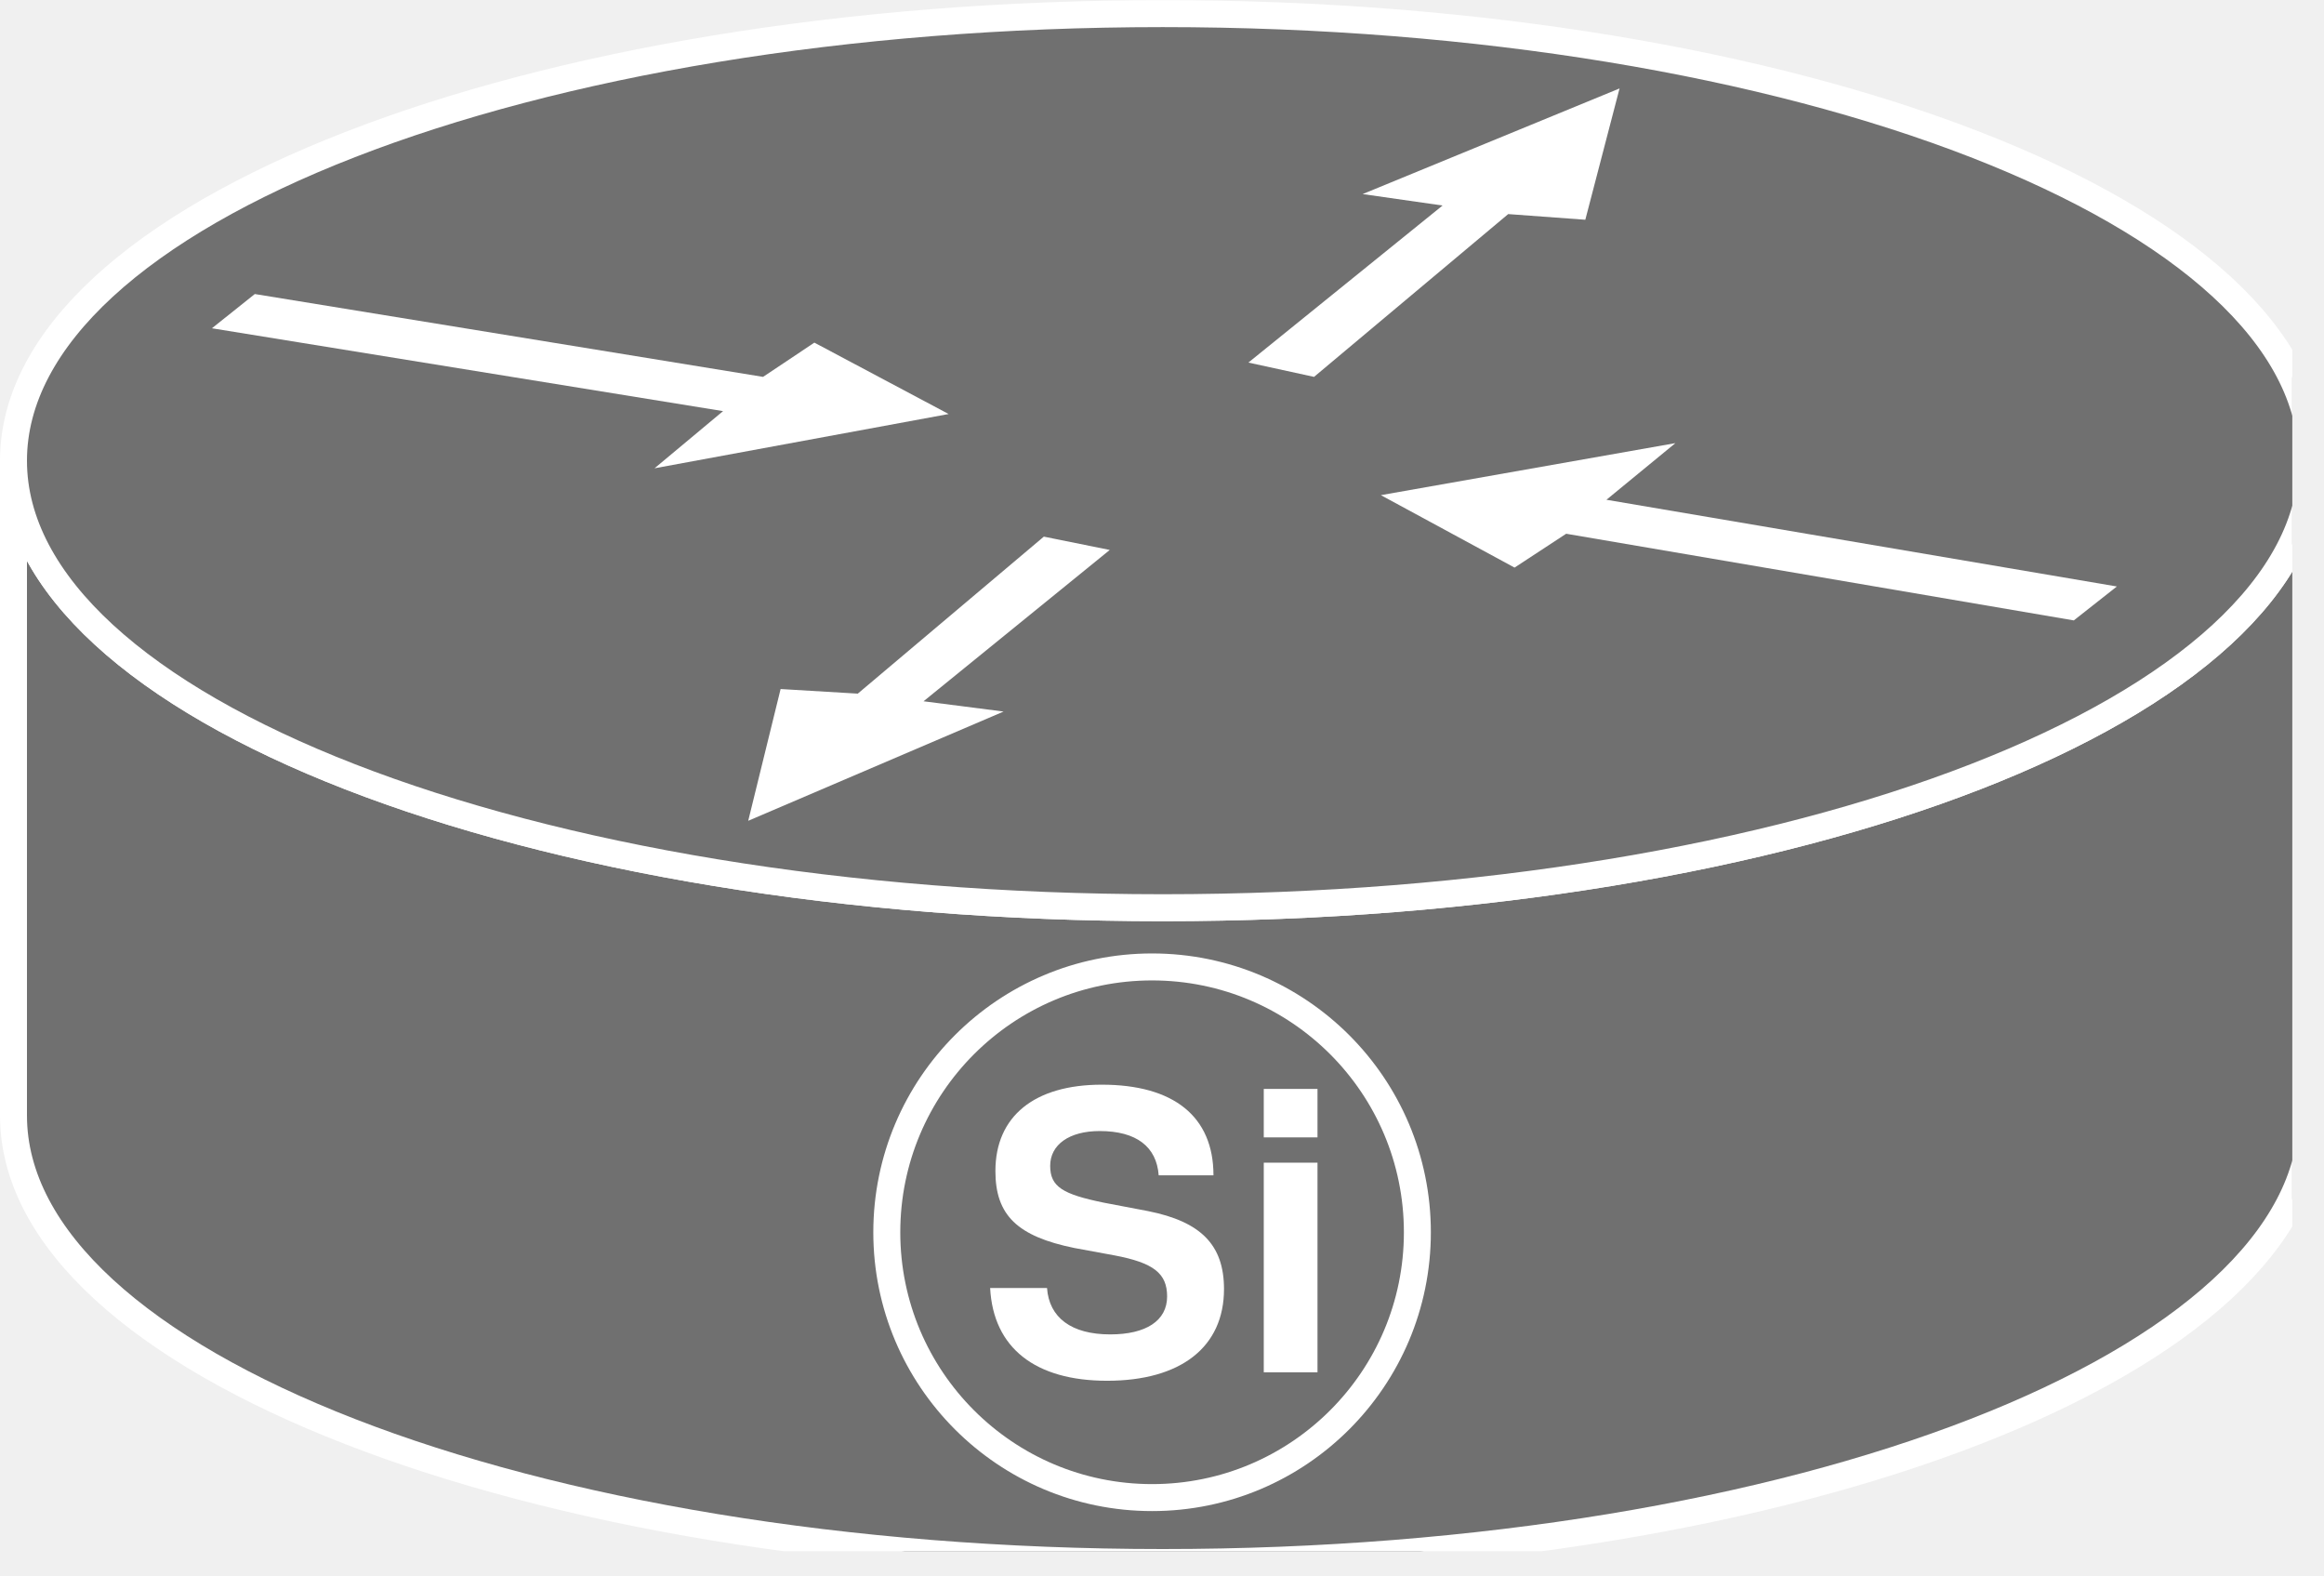
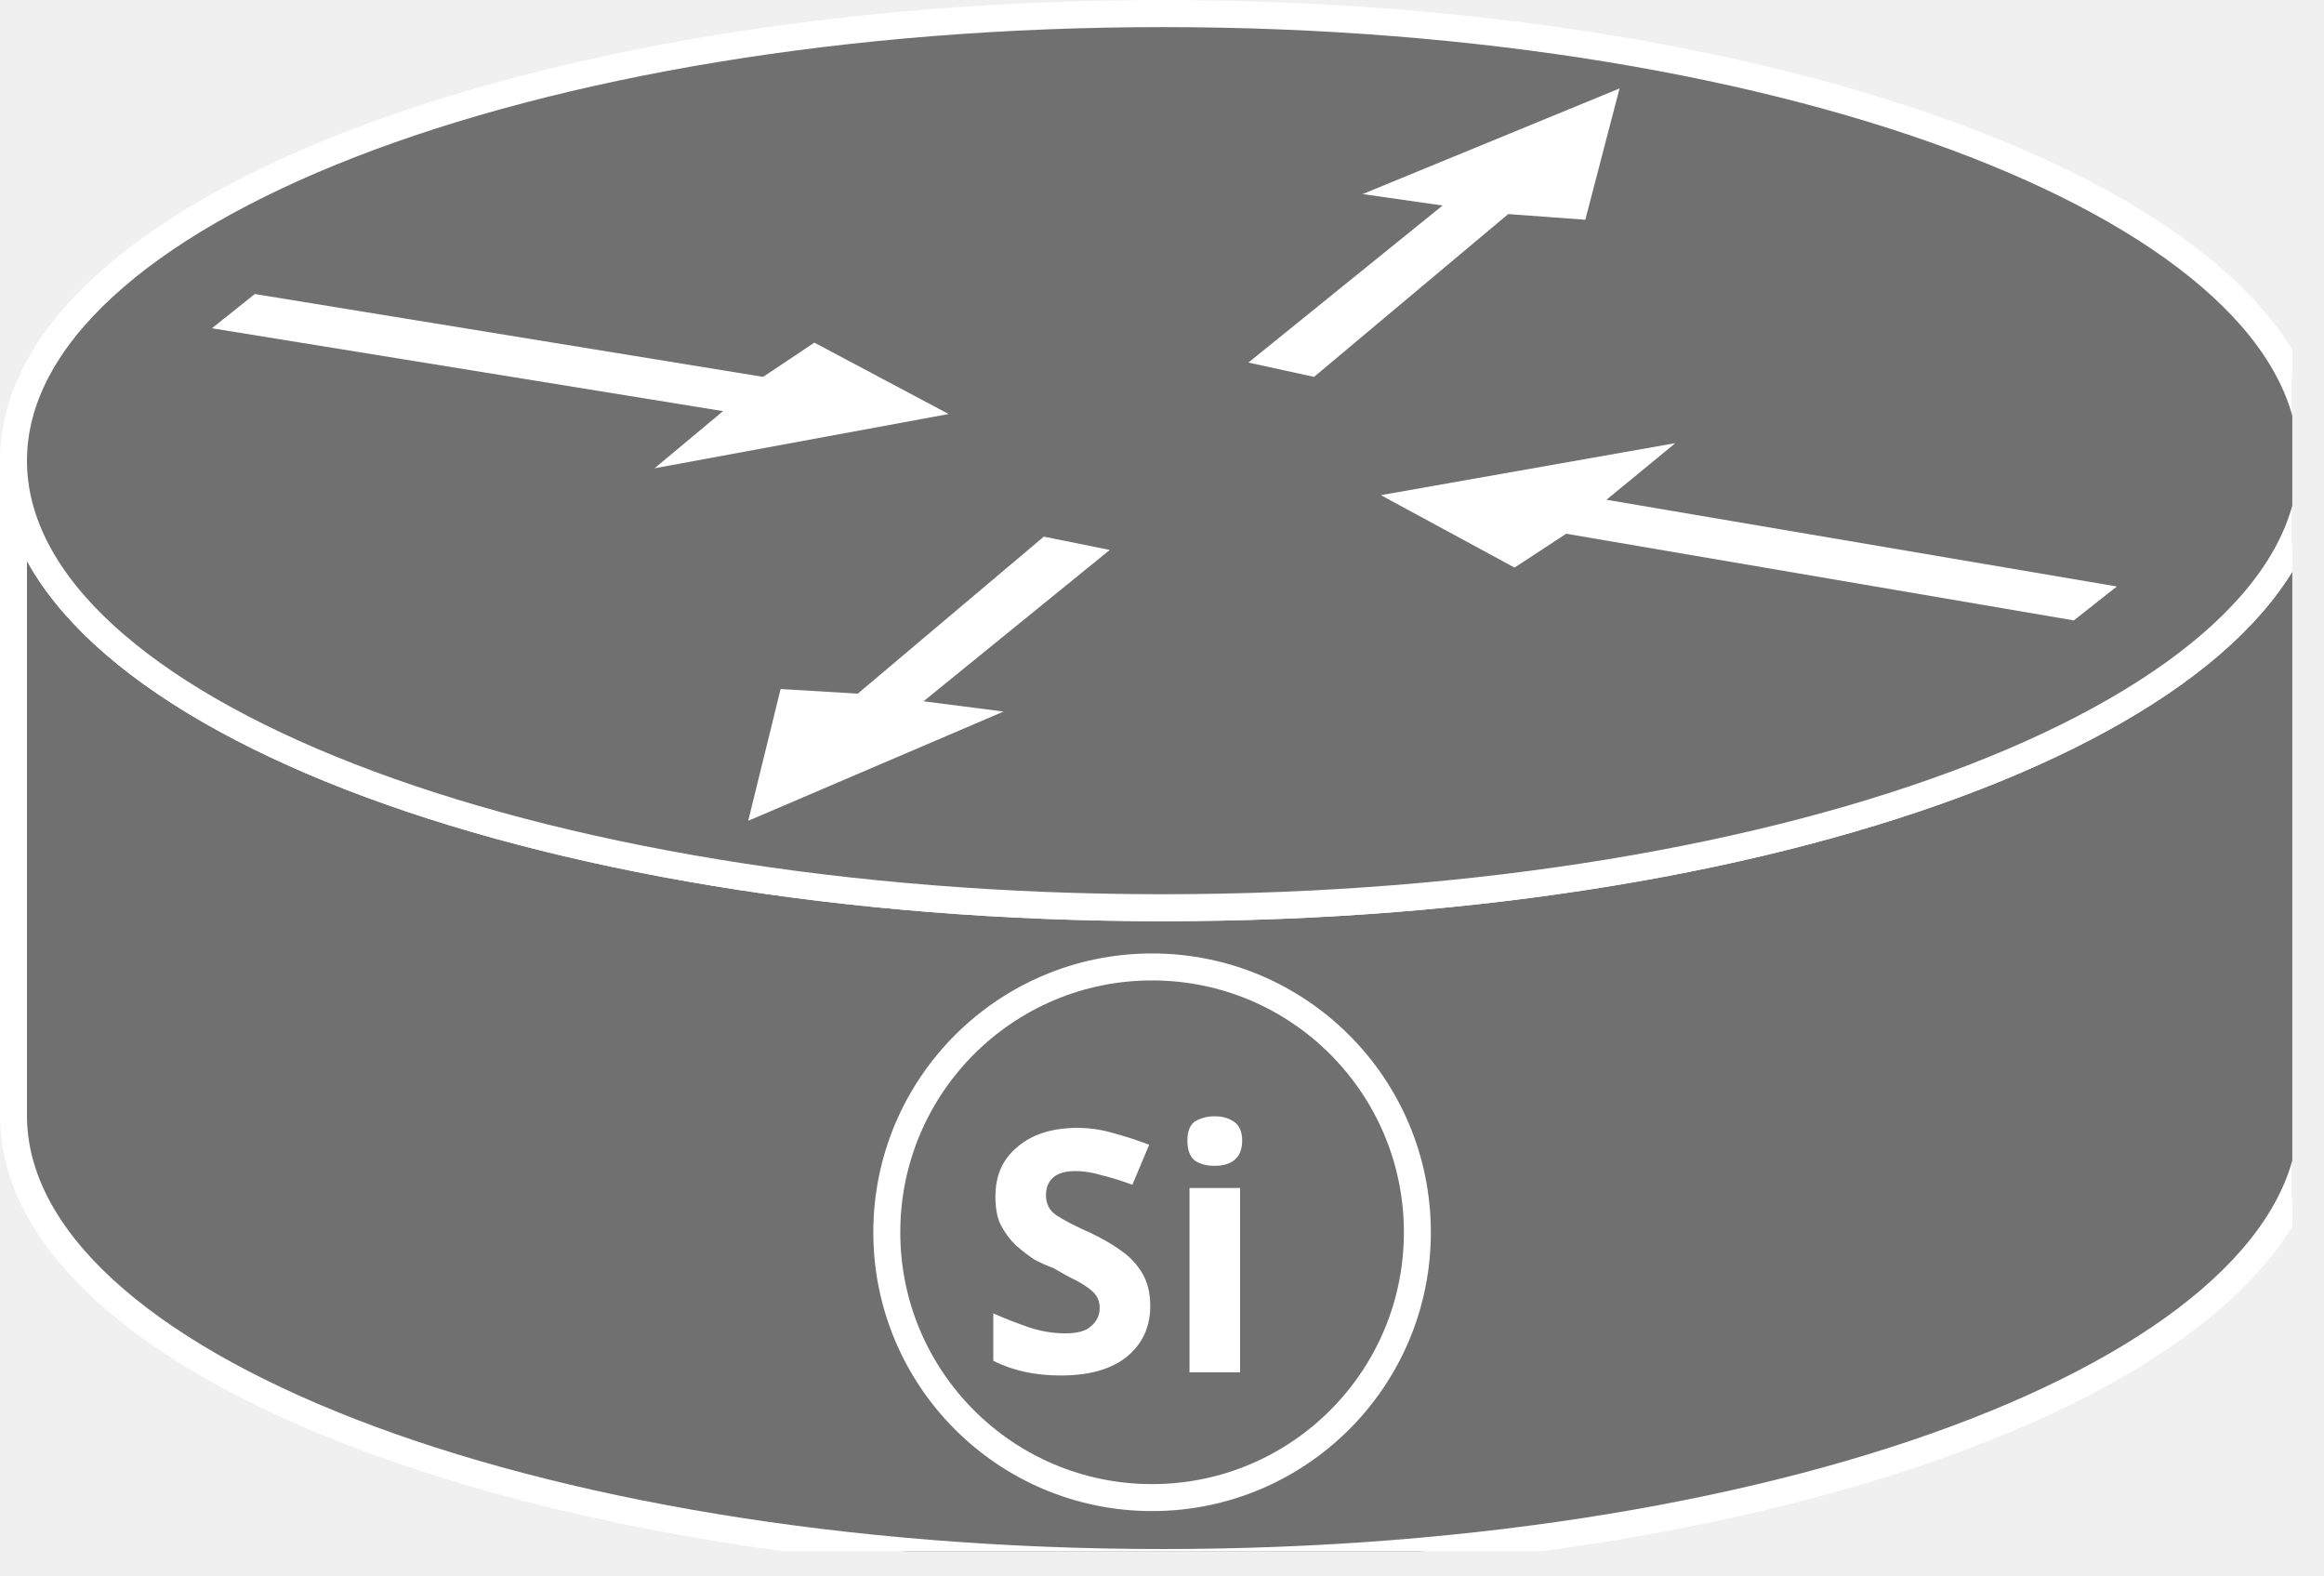
<svg xmlns="http://www.w3.org/2000/svg" viewBox="0 0 45.96 31.16" height="31.16" width="45.96" xml:space="preserve" id="svg2" version="1.1">
  <defs id="defs6">
    <clipPath id="clipPath20" clipPathUnits="userSpaceOnUse">
      <path id="path18" d="m 0,3.672 h 340 v 230 H 0 Z" />
    </clipPath>
  </defs>
  <g transform="matrix(1.333333,0,0,-1.333333,0,31.16)" id="g10">
    <g transform="scale(0.1)" id="g12">
      <g id="g14">
        <g clip-path="url(#clipPath20)" id="g16">
          <path id="path22" style="fill:#707070;fill-opacity:1;fill-rule:nonzero;stroke:none" d="m 342.922,165.383 c 0,-36.613 -76.32,-66.289 -170.461,-66.289 C 78.32,99.094 2,128.77 2,165.383 V 68.281 C 2,31.68 78.32,1.992 172.461,1.992 c 94.141,0 170.461,29.688 170.461,66.289 v 97.102" />
          <path id="path24" style="fill:none;stroke:#FFFFFF;stroke-width:4;stroke-linecap:butt;stroke-linejoin:miter;stroke-miterlimit:4;stroke-dasharray:none;stroke-opacity:1" d="m 342.922,165.383 c 0,-36.613 -76.32,-66.289 -170.461,-66.289 C 78.32,99.094 2,128.77 2,165.383 V 68.281 C 2,31.68 78.32,1.992 172.461,1.992 c 94.141,0 170.461,29.688 170.461,66.289 z" />
          <path id="path26" style="fill:#707070;fill-opacity:1;fill-rule:nonzero;stroke:none" d="m 172.461,99.094 c 94.141,0 170.461,29.676 170.461,66.289 0,36.609 -76.32,66.297 -170.461,66.297 C 78.32,231.68 2,201.992 2,165.383 2,128.77 78.32,99.094 172.461,99.094" />
          <path id="path28" style="fill:none;stroke:#FFFFFF;stroke-width:4;stroke-linecap:butt;stroke-linejoin:miter;stroke-miterlimit:4;stroke-dasharray:none;stroke-opacity:1" d="m 172.461,99.094 c 94.141,0 170.461,29.676 170.461,66.289 0,36.609 -76.32,66.297 -170.461,66.297 C 78.32,231.68 2,201.992 2,165.383 2,128.77 78.32,99.094 172.461,99.094 Z" />
          <path id="path30" style="fill:#FFFFFF;fill-opacity:1;fill-rule:nonzero;stroke:none" d="m 120.789,182.891 19.914,-10.586 -43.621,-8.047 10.164,8.476 -75.812,12.286 6.359,5.078 75.383,-12.285 7.613,5.078" />
          <path id="path32" style="fill:#FFFFFF;fill-opacity:1;fill-rule:nonzero;stroke:none" d="m 224.641,149.531 -19.828,10.742 43.683,7.715 -10.226,-8.398 75.707,-12.86 -6.387,-5.031 -75.293,12.852 -7.656,-5.02" />
          <path id="path34" style="fill:#FFFFFF;fill-opacity:1;fill-rule:nonzero;stroke:none" d="m 202.109,204.922 38.106,15.664 -5.078,-19.473 -11.438,0.84 -28.797,-24.14 -9.738,2.121 28.801,23.289 -11.856,1.699" />
          <path id="path36" style="fill:#FFFFFF;fill-opacity:1;fill-rule:nonzero;stroke:none" d="m 148.855,128.184 -37.878,-16.2 4.804,19.539 11.446,-0.683 27.597,23.281 9.778,-1.973 -27.622,-22.441 11.875,-1.523" />
          <path id="path38" style="fill:#707070;fill-opacity:1;fill-rule:nonzero;stroke:none" d="m 170.879,11.621 c 21.726,0 39.348,17.617 39.348,39.336 0,21.738 -17.622,39.355 -39.348,39.355 -21.731,0 -39.348,-17.617 -39.348,-39.355 0,-21.719 17.617,-39.336 39.348,-39.336" />
          <path id="path40" style="fill:none;stroke:#FFFFFF;stroke-width:4;stroke-linecap:butt;stroke-linejoin:miter;stroke-miterlimit:4;stroke-dasharray:none;stroke-opacity:1" d="m 170.879,11.621 c 21.726,0 39.348,17.617 39.348,39.336 0,21.738 -17.622,39.355 -39.348,39.355 -21.731,0 -39.348,-17.617 -39.348,-39.355 0,-21.719 17.617,-39.336 39.348,-39.336 z" />
          <g transform="scale(10)" id="g42">
-             <text id="text46" style="font-variant:normal;font-weight:bold;font-size:5.763px;font-family:Helvetica;-inkscape-font-specification:Helvetica-Bold;writing-mode:lr-tb;fill:#FFFFFF;fill-opacity:1;fill-rule:nonzero;stroke:none" transform="matrix(1,0,0,-1,14.4984,3.01953)">
+             <text id="text46" style="font-variant:normal;font-weight:bold;font-size:5px;font-family:'Arial-BoldMT';fill:#FFFFFF;fill-opacity:1;" transform="matrix(1,0,0,-1,14.4984,3.01953)">
              <tspan id="tspan44" y="0" x="0 3.47">Si</tspan>
            </text>
          </g>
        </g>
      </g>
    </g>
  </g>
</svg>
